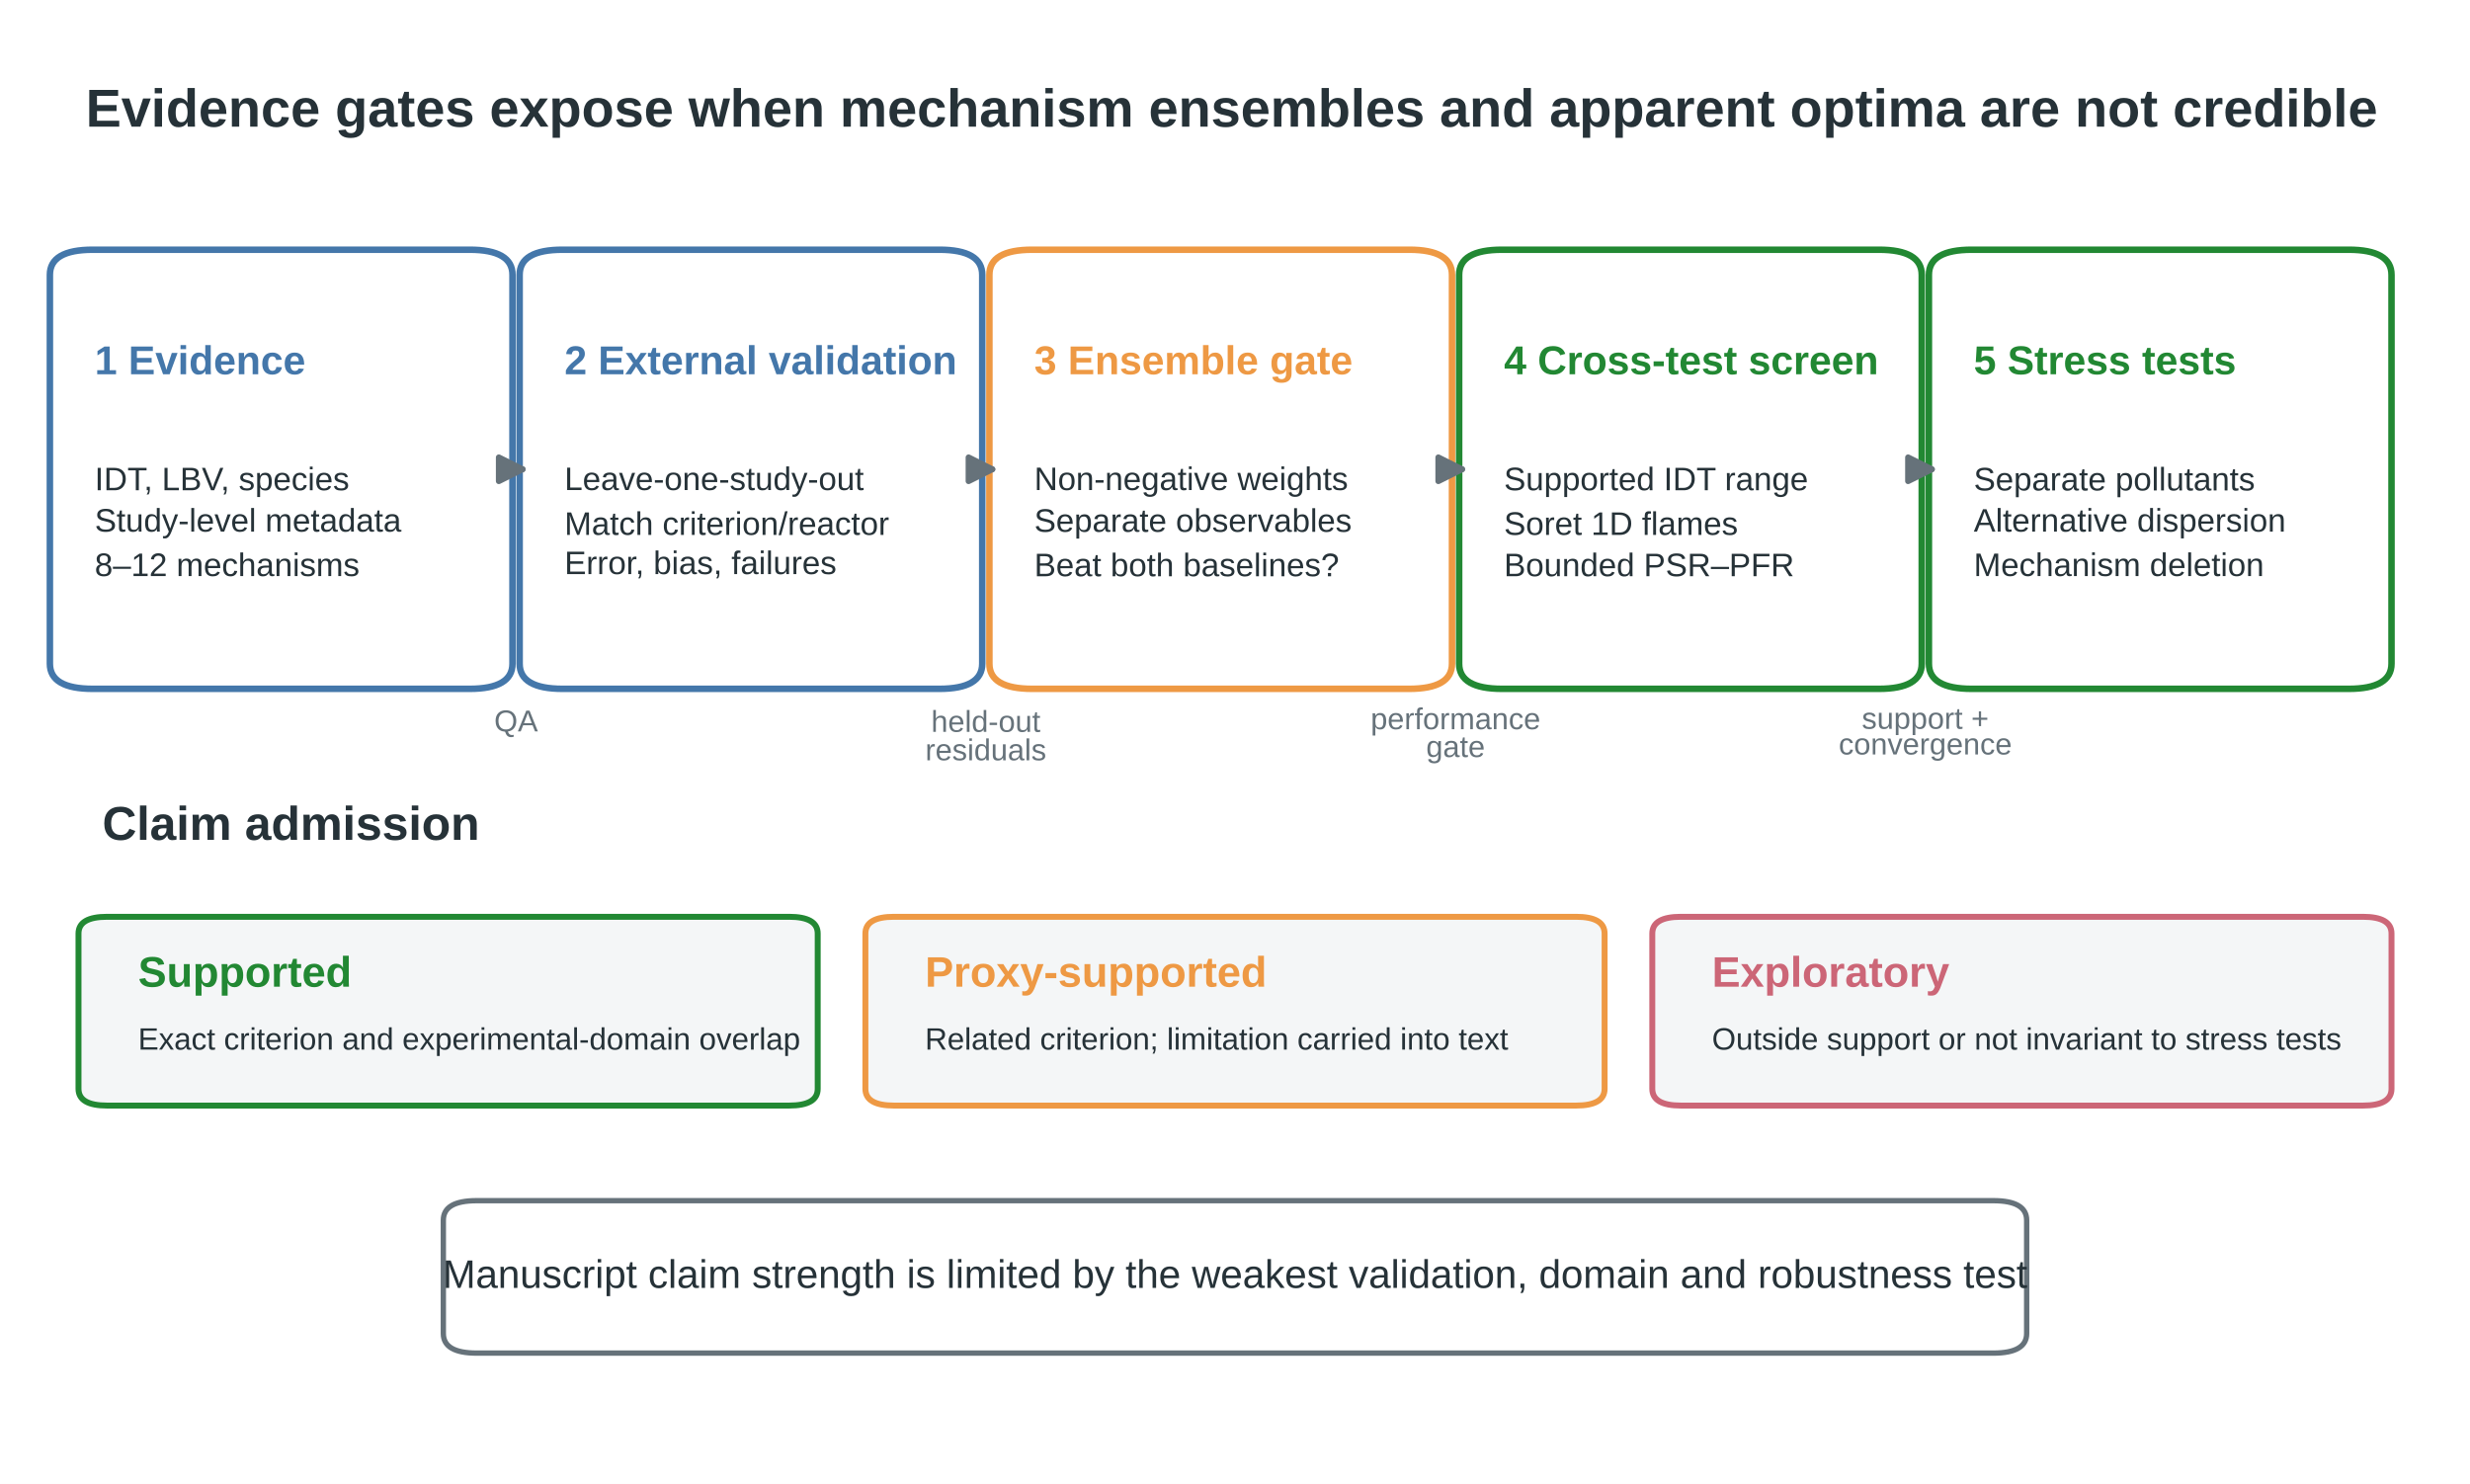
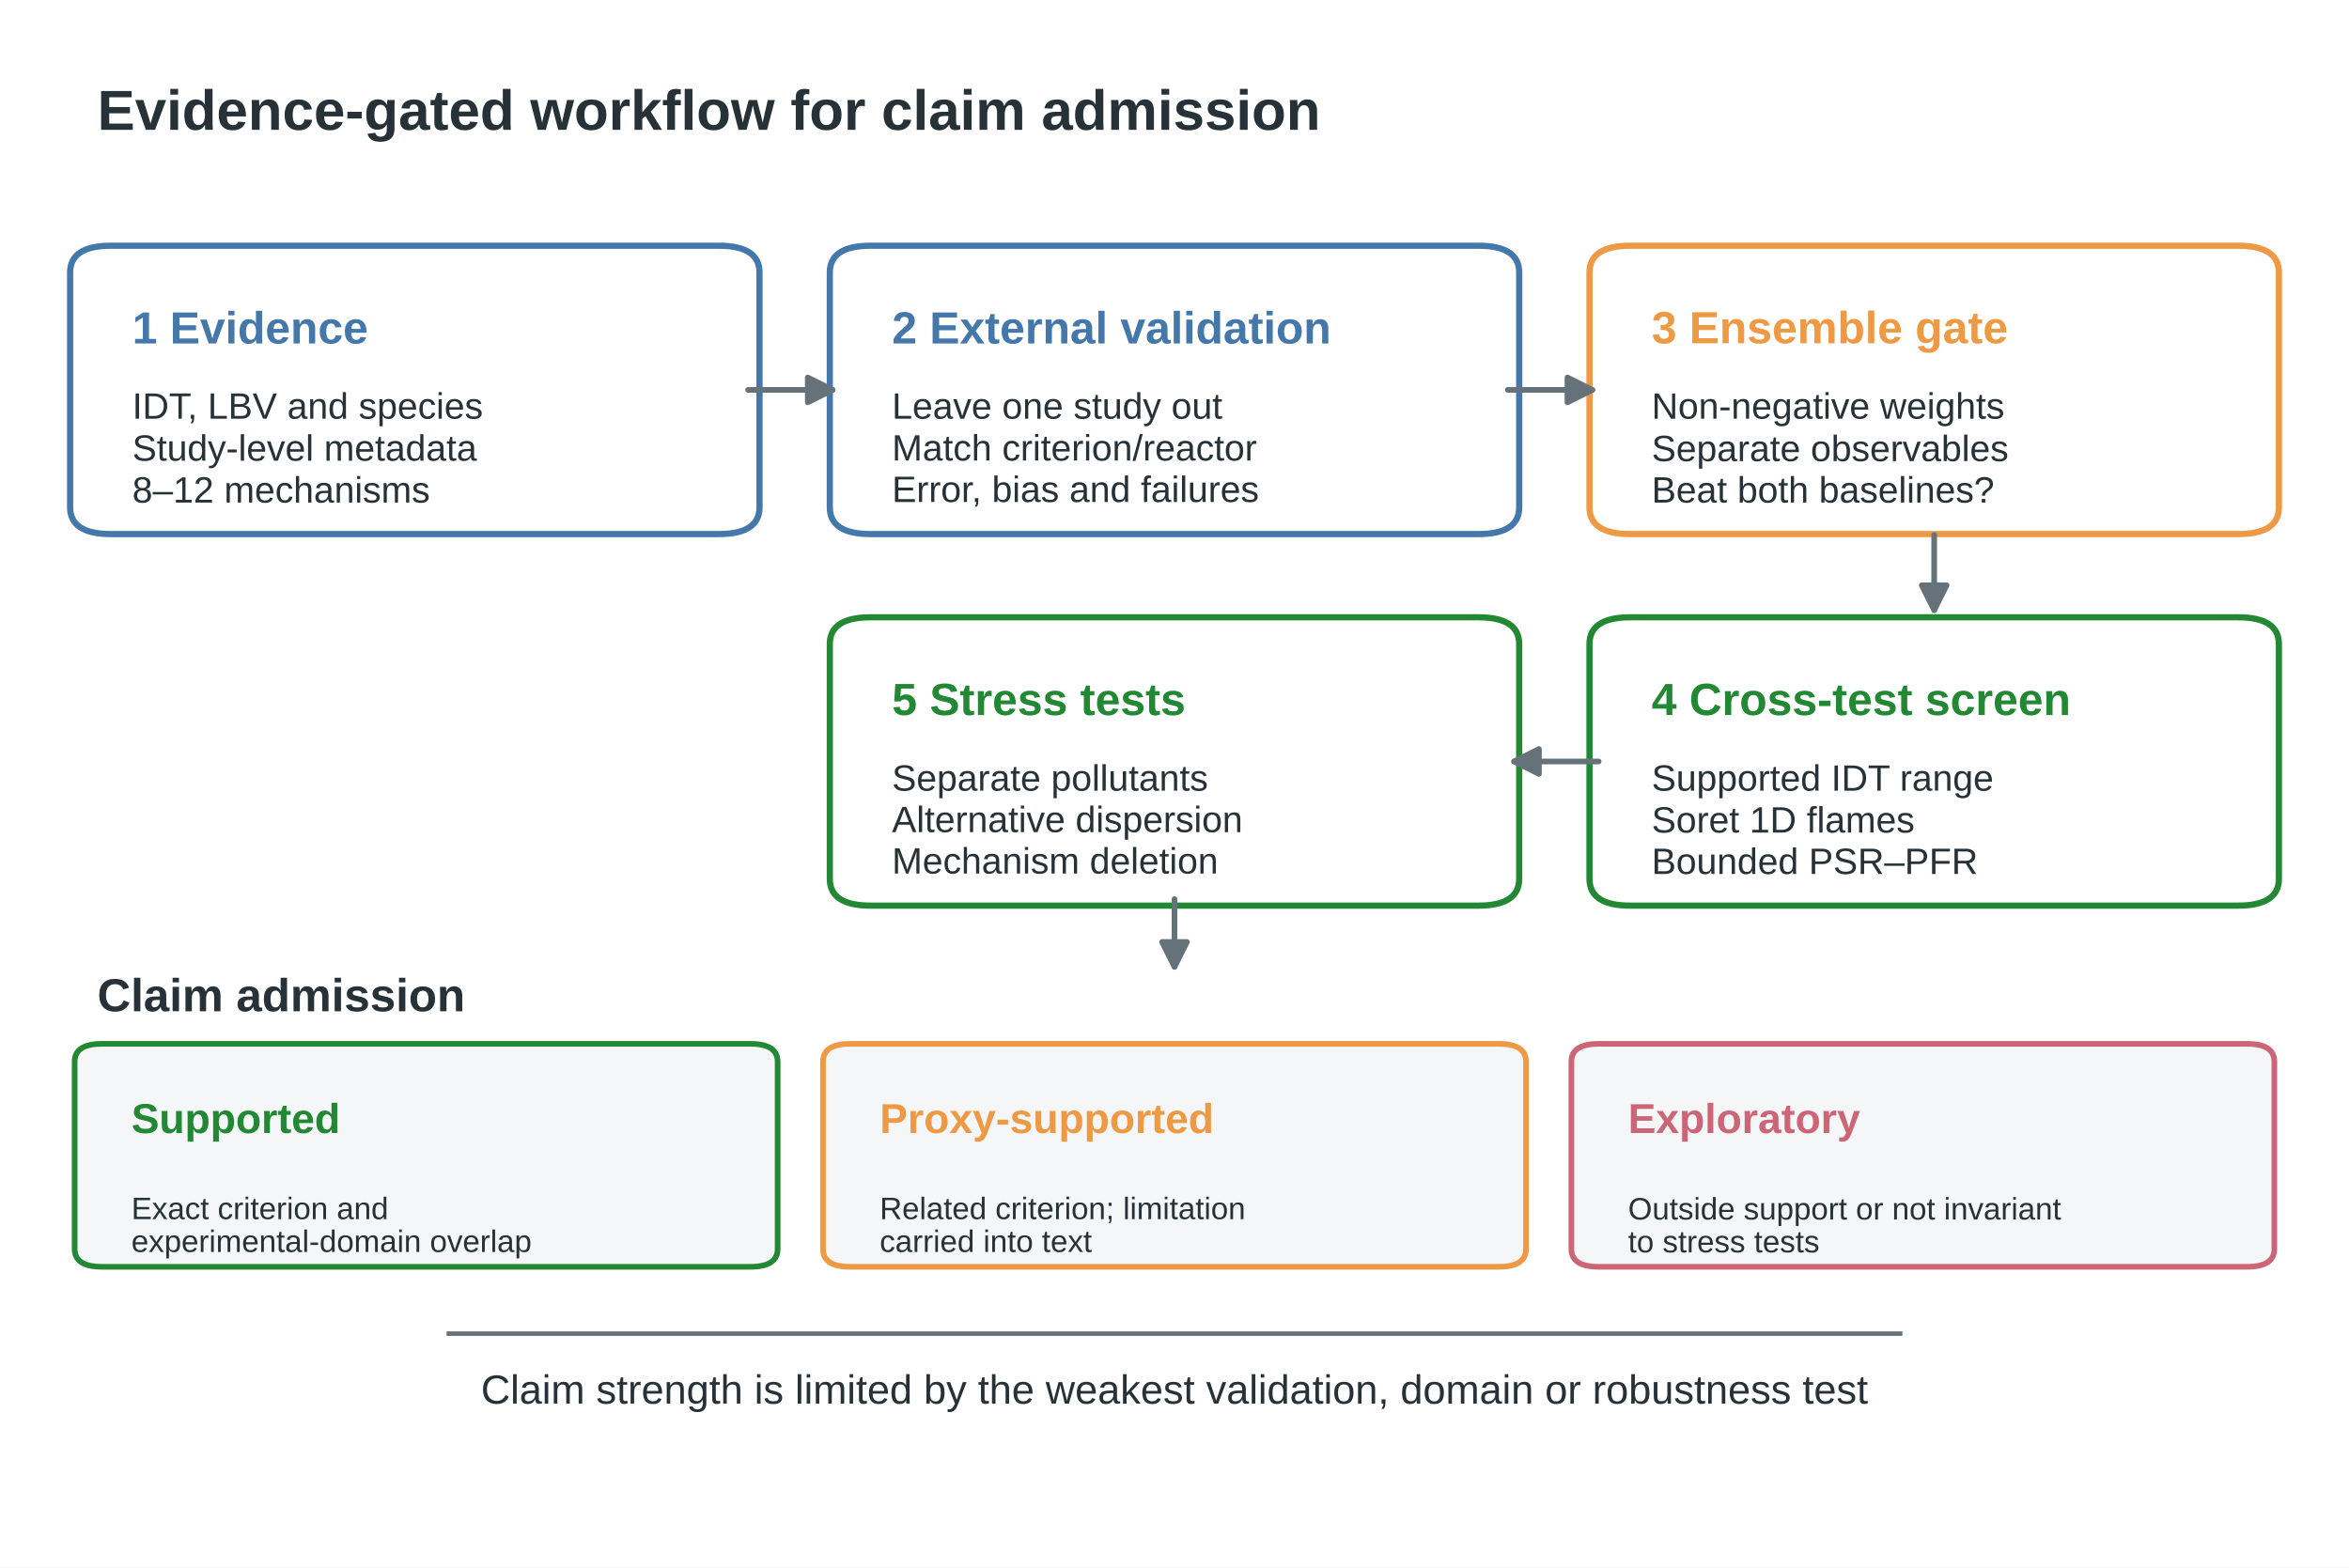
- <svg xmlns="http://www.w3.org/2000/svg" width="416.16pt" height="250.02pt" viewBox="0 0 416.16 250.02" version="1.1">
+ <svg xmlns="http://www.w3.org/2000/svg" width="416.16pt" height="277.74pt" viewBox="0 0 416.16 277.74" version="1.1">
  <defs>
    <style type="text/css">*{stroke-linejoin: round; stroke-linecap: butt}</style>
  </defs>
  <g id="figure_1">
    <g id="patch_1">
-       <path d="M 0 250.02  L 416.16 250.02  L 416.16 0  L 0 0  z " style="fill: #ffffff" />
+       <path d="M 0 277.74  L 416.16 277.74  L 416.16 0  L 0 0  z " style="fill: #ffffff" />
    </g>
    <g id="axes_1">
      <g id="patch_2">
-         <path d="M 15.637 116.056  L 79.115 116.056  Q 86.347 116.056 86.347 111.815  L 86.347 46.313  Q 86.347 42.072 79.115 42.072  L 15.637 42.072  Q 8.405 42.072 8.405 46.313  L 8.405 111.815  Q 8.405 116.056 15.637 116.056  z " clip-path="url(#p1ef0d3e173)" style="fill: #ffffff; stroke: #4477aa; stroke-width: 1.1; stroke-linejoin: miter" />
+         <path d="M 19.655 94.629  L 127.326 94.629  Q 134.558 94.629 134.558 89.889  L 134.558 48.281  Q 134.558 43.541 127.326 43.541  L 19.655 43.541  Q 12.423 43.541 12.423 48.281  L 12.423 89.889  Q 12.423 94.629 19.655 94.629  z " clip-path="url(#p6965e2d4d3)" style="fill: #ffffff; stroke: #4477aa; stroke-width: 1.1; stroke-linejoin: miter" />
      </g>
      <g id="patch_3">
-         <path d="M 94.784 116.056  L 158.262 116.056  Q 165.493 116.056 165.493 111.815  L 165.493 46.313  Q 165.493 42.072 158.262 42.072  L 94.784 42.072  Q 87.552 42.072 87.552 46.313  L 87.552 111.815  Q 87.552 116.056 94.784 116.056  z " clip-path="url(#p1ef0d3e173)" style="fill: #ffffff; stroke: #4477aa; stroke-width: 1.1; stroke-linejoin: miter" />
+         <path d="M 154.244 94.629  L 261.916 94.629  Q 269.148 94.629 269.148 89.889  L 269.148 48.281  Q 269.148 43.541 261.916 43.541  L 154.244 43.541  Q 147.012 43.541 147.012 48.281  L 147.012 89.889  Q 147.012 94.629 154.244 94.629  z " clip-path="url(#p6965e2d4d3)" style="fill: #ffffff; stroke: #4477aa; stroke-width: 1.1; stroke-linejoin: miter" />
      </g>
      <g id="patch_4">
-         <path d="M 173.93 116.056  L 237.408 116.056  Q 244.64 116.056 244.64 111.815  L 244.64 46.313  Q 244.64 42.072 237.408 42.072  L 173.93 42.072  Q 166.699 42.072 166.699 46.313  L 166.699 111.815  Q 166.699 116.056 173.93 116.056  z " clip-path="url(#p1ef0d3e173)" style="fill: #ffffff; stroke: #ee9944; stroke-width: 1.1; stroke-linejoin: miter" />
+         <path d="M 288.834 94.629  L 396.505 94.629  Q 403.737 94.629 403.737 89.889  L 403.737 48.281  Q 403.737 43.541 396.505 43.541  L 288.834 43.541  Q 281.602 43.541 281.602 48.281  L 281.602 89.889  Q 281.602 94.629 288.834 94.629  z " clip-path="url(#p6965e2d4d3)" style="fill: #ffffff; stroke: #ee9944; stroke-width: 1.1; stroke-linejoin: miter" />
      </g>
      <g id="patch_5">
-         <path d="M 253.077 116.056  L 316.555 116.056  Q 323.787 116.056 323.787 111.815  L 323.787 46.313  Q 323.787 42.072 316.555 42.072  L 253.077 42.072  Q 245.845 42.072 245.845 46.313  L 245.845 111.815  Q 245.845 116.056 253.077 116.056  z " clip-path="url(#p1ef0d3e173)" style="fill: #ffffff; stroke: #228833; stroke-width: 1.1; stroke-linejoin: miter" />
+         <path d="M 288.834 160.464  L 396.505 160.464  Q 403.737 160.464 403.737 155.724  L 403.737 114.116  Q 403.737 109.376 396.505 109.376  L 288.834 109.376  Q 281.602 109.376 281.602 114.116  L 281.602 155.724  Q 281.602 160.464 288.834 160.464  z " clip-path="url(#p6965e2d4d3)" style="fill: #ffffff; stroke: #228833; stroke-width: 1.1; stroke-linejoin: miter" />
      </g>
      <g id="patch_6">
-         <path d="M 332.224 116.056  L 395.702 116.056  Q 402.934 116.056 402.934 111.815  L 402.934 46.313  Q 402.934 42.072 395.702 42.072  L 332.224 42.072  Q 324.992 42.072 324.992 46.313  L 324.992 111.815  Q 324.992 116.056 332.224 116.056  z " clip-path="url(#p1ef0d3e173)" style="fill: #ffffff; stroke: #228833; stroke-width: 1.1; stroke-linejoin: miter" />
+         <path d="M 154.244 160.464  L 261.916 160.464  Q 269.148 160.464 269.148 155.724  L 269.148 114.116  Q 269.148 109.376 261.916 109.376  L 154.244 109.376  Q 147.012 109.376 147.012 114.116  L 147.012 155.724  Q 147.012 160.464 154.244 160.464  z " clip-path="url(#p6965e2d4d3)" style="fill: #ffffff; stroke: #228833; stroke-width: 1.1; stroke-linejoin: miter" />
      </g>
      <g id="patch_7">
-         <path d="M 84.327 79.064  Q 86.747 79.064 88.049 79.064  " clip-path="url(#p1ef0d3e173)" style="fill: none; stroke: #66727a; stroke-linecap: round" />
-         <path d="M 84.049 77.064  L 88.049 79.064  L 84.049 81.064  z " clip-path="url(#p1ef0d3e173)" style="fill: #66727a; stroke: #66727a; stroke-linecap: round" />
+         <path d="M 132.536 69.085  Q 140.582 69.085 147.509 69.085  " clip-path="url(#p6965e2d4d3)" style="fill: none; stroke: #66727a; stroke-linecap: round" />
+         <path d="M 143.109 66.885  L 147.509 69.085  L 143.109 71.285  z " clip-path="url(#p6965e2d4d3)" style="fill: #66727a; stroke: #66727a; stroke-linecap: round" />
      </g>
      <g id="patch_8">
-         <path d="M 163.474 79.064  Q 165.894 79.064 167.196 79.064  " clip-path="url(#p1ef0d3e173)" style="fill: none; stroke: #66727a; stroke-linecap: round" />
-         <path d="M 163.196 77.064  L 167.196 79.064  L 163.196 81.064  z " clip-path="url(#p1ef0d3e173)" style="fill: #66727a; stroke: #66727a; stroke-linecap: round" />
+         <path d="M 267.126 69.085  Q 275.171 69.085 282.099 69.085  " clip-path="url(#p6965e2d4d3)" style="fill: none; stroke: #66727a; stroke-linecap: round" />
+         <path d="M 277.699 66.885  L 282.099 69.085  L 277.699 71.285  z " clip-path="url(#p6965e2d4d3)" style="fill: #66727a; stroke: #66727a; stroke-linecap: round" />
      </g>
      <g id="patch_9">
-         <path d="M 242.621 79.064  Q 245.041 79.064 246.343 79.064  " clip-path="url(#p1ef0d3e173)" style="fill: none; stroke: #66727a; stroke-linecap: round" />
-         <path d="M 242.343 77.064  L 246.343 79.064  L 242.343 81.064  z " clip-path="url(#p1ef0d3e173)" style="fill: #66727a; stroke: #66727a; stroke-linecap: round" />
+         <path d="M 342.67 94.788  Q 342.67 102.003 342.67 108.1  " clip-path="url(#p6965e2d4d3)" style="fill: none; stroke: #66727a; stroke-linecap: round" />
+         <path d="M 344.87 103.7  L 342.67 108.1  L 340.47 103.7  z " clip-path="url(#p6965e2d4d3)" style="fill: #66727a; stroke: #66727a; stroke-linecap: round" />
      </g>
      <g id="patch_10">
-         <path d="M 321.767 79.064  Q 324.187 79.064 325.489 79.064  " clip-path="url(#p1ef0d3e173)" style="fill: none; stroke: #66727a; stroke-linecap: round" />
-         <path d="M 321.489 77.064  L 325.489 79.064  L 321.489 81.064  z " clip-path="url(#p1ef0d3e173)" style="fill: #66727a; stroke: #66727a; stroke-linecap: round" />
+         <path d="M 283.222 134.92  Q 275.176 134.92 268.249 134.92  " clip-path="url(#p6965e2d4d3)" style="fill: none; stroke: #66727a; stroke-linecap: round" />
+         <path d="M 272.649 137.12  L 268.249 134.92  L 272.649 132.72  z " clip-path="url(#p6965e2d4d3)" style="fill: #66727a; stroke: #66727a; stroke-linecap: round" />
      </g>
      <g id="patch_11">
-         <path d="M 18.048 186.271  L 132.951 186.271  Q 137.772 186.271 137.772 183.444  L 137.772 157.29  Q 137.772 154.463 132.951 154.463  L 18.048 154.463  Q 13.226 154.463 13.226 157.29  L 13.226 183.444  Q 13.226 186.271 18.048 186.271  z " clip-path="url(#p1ef0d3e173)" style="fill: #f4f6f7; stroke: #228833; stroke-linejoin: miter" />
+         <path d="M 208.08 159.306  Q 208.08 165.865 208.08 171.306  " clip-path="url(#p6965e2d4d3)" style="fill: none; stroke: #66727a; stroke-linecap: round" />
+         <path d="M 210.28 166.906  L 208.08 171.306  L 205.88 166.906  z " clip-path="url(#p6965e2d4d3)" style="fill: #66727a; stroke: #66727a; stroke-linecap: round" />
      </g>
      <g id="patch_12">
-         <path d="M 150.628 186.271  L 265.532 186.271  Q 270.353 186.271 270.353 183.444  L 270.353 157.29  Q 270.353 154.463 265.532 154.463  L 150.628 154.463  Q 145.807 154.463 145.807 157.29  L 145.807 183.444  Q 145.807 186.271 150.628 186.271  z " clip-path="url(#p1ef0d3e173)" style="fill: #f4f6f7; stroke: #ee9944; stroke-linejoin: miter" />
+         <path d="M 18.048 224.456  L 132.951 224.456  Q 137.772 224.456 137.772 221.295  L 137.772 188.115  Q 137.772 184.954 132.951 184.954  L 18.048 184.954  Q 13.226 184.954 13.226 188.115  L 13.226 221.295  Q 13.226 224.456 18.048 224.456  z " clip-path="url(#p6965e2d4d3)" style="fill: #f4f6f7; stroke: #228833; stroke-linejoin: miter" />
      </g>
      <g id="patch_13">
-         <path d="M 283.209 186.271  L 398.112 186.271  Q 402.934 186.271 402.934 183.444  L 402.934 157.29  Q 402.934 154.463 398.112 154.463  L 283.209 154.463  Q 278.388 154.463 278.388 157.29  L 278.388 183.444  Q 278.388 186.271 283.209 186.271  z " clip-path="url(#p1ef0d3e173)" style="fill: #f4f6f7; stroke: #cc6677; stroke-linejoin: miter" />
+         <path d="M 150.628 224.456  L 265.532 224.456  Q 270.353 224.456 270.353 221.295  L 270.353 188.115  Q 270.353 184.954 265.532 184.954  L 150.628 184.954  Q 145.807 184.954 145.807 188.115  L 145.807 221.295  Q 145.807 224.456 150.628 224.456  z " clip-path="url(#p6965e2d4d3)" style="fill: #f4f6f7; stroke: #ee9944; stroke-linejoin: miter" />
      </g>
      <g id="patch_14">
-         <path d="M 80.32 227.976  L 335.84 227.976  Q 341.464 227.976 341.464 224.677  L 341.464 205.592  Q 341.464 202.293 335.84 202.293  L 80.32 202.293  Q 74.696 202.293 74.696 205.592  L 74.696 224.677  Q 74.696 227.976 80.32 227.976  z " clip-path="url(#p1ef0d3e173)" style="fill: #ffffff; stroke: #66727a; stroke-width: 0.9; stroke-linejoin: miter" />
+         <path d="M 283.209 224.456  L 398.112 224.456  Q 402.934 224.456 402.934 221.295  L 402.934 188.115  Q 402.934 184.954 398.112 184.954  L 283.209 184.954  Q 278.388 184.954 278.388 188.115  L 278.388 221.295  Q 278.388 224.456 283.209 224.456  z " clip-path="url(#p6965e2d4d3)" style="fill: #f4f6f7; stroke: #cc6677; stroke-linejoin: miter" />
+       </g>
+       <g id="line2d_1">
+         <path d="M 79.517 236.306  L 336.643 236.306  " clip-path="url(#p6965e2d4d3)" style="fill: none; stroke: #66727a; stroke-width: 0.8; stroke-linecap: square" />
      </g>
      <g id="text_1">
-         <text style="font-weight: 700; font-size: 6.8px; font-family: 'Arial', 'DejaVu Sans', sans-serif; text-anchor: start; fill: #4477aa" x="15.958" y="63.058" transform="rotate(-0 15.95837 63.05812)">1  Evidence</text>
+         <text style="font-weight: 700; font-size: 8px; font-family: 'Arial', 'DejaVu Sans', sans-serif; text-anchor: start; fill: #4477aa" x="23.431" y="60.862" transform="rotate(-0 23.4311 60.86206)">1  Evidence</text>
      </g>
      <g id="text_2">
-         <text style="font-size: 5.5px; font-family: 'Arial', 'DejaVu Sans', sans-serif; fill: #263238" transform="translate(15.95837 82.60343)">IDT, LBV, species</text>
-         <text style="font-size: 5.5px; font-family: 'Arial', 'DejaVu Sans', sans-serif; fill: #263238" transform="translate(15.95837 89.57291)">Study-level metadata</text>
-         <text style="font-size: 5.5px; font-family: 'Arial', 'DejaVu Sans', sans-serif; fill: #263238" transform="translate(15.95837 97.06102)">8–12 mechanisms</text>
+         <text style="font-size: 6.5px; font-family: 'Arial', 'DejaVu Sans', sans-serif; fill: #263238" transform="translate(23.4311 74.18516)">IDT, LBV and species</text>
+         <text style="font-size: 6.5px; font-family: 'Arial', 'DejaVu Sans', sans-serif; fill: #263238" transform="translate(23.4311 81.62837)">Study-level metadata</text>
+         <text style="font-size: 6.5px; font-family: 'Arial', 'DejaVu Sans', sans-serif; fill: #263238" transform="translate(23.4311 89.04476)">8–12 mechanisms</text>
      </g>
      <g id="text_3">
-         <text style="font-weight: 700; font-size: 6.8px; font-family: 'Arial', 'DejaVu Sans', sans-serif; text-anchor: start; fill: #4477aa" x="95.105" y="63.058" transform="rotate(-0 95.10509 63.05812)">2  External validation</text>
+         <text style="font-weight: 700; font-size: 8px; font-family: 'Arial', 'DejaVu Sans', sans-serif; text-anchor: start; fill: #4477aa" x="158.021" y="60.862" transform="rotate(-0 158.0207 60.86206)">2  External validation</text>
      </g>
      <g id="text_4">
-         <text style="font-size: 5.5px; font-family: 'Arial', 'DejaVu Sans', sans-serif; fill: #263238" transform="translate(95.10509 82.57121)">Leave-one-study-out</text>
-         <text style="font-size: 5.5px; font-family: 'Arial', 'DejaVu Sans', sans-serif; fill: #263238" transform="translate(95.10509 90.11818)">Match criterion/reactor</text>
-         <text style="font-size: 5.5px; font-family: 'Arial', 'DejaVu Sans', sans-serif; fill: #263238" transform="translate(95.10509 96.73059)">Error, bias, failures</text>
+         <text style="font-size: 6.5px; font-family: 'Arial', 'DejaVu Sans', sans-serif; fill: #263238" transform="translate(158.0207 74.18516)">Leave one study out</text>
+         <text style="font-size: 6.5px; font-family: 'Arial', 'DejaVu Sans', sans-serif; fill: #263238" transform="translate(158.0207 81.60156)">Match criterion/reactor</text>
+         <text style="font-size: 6.5px; font-family: 'Arial', 'DejaVu Sans', sans-serif; fill: #263238" transform="translate(158.0207 88.94178)">Error, bias and failures</text>
      </g>
      <g id="text_5">
-         <text style="font-weight: 700; font-size: 6.8px; font-family: 'Arial', 'DejaVu Sans', sans-serif; text-anchor: start; fill: #ee9944" x="174.252" y="63.058" transform="rotate(-0 174.2518 63.05805)">3  Ensemble gate</text>
+         <text style="font-weight: 700; font-size: 8px; font-family: 'Arial', 'DejaVu Sans', sans-serif; text-anchor: start; fill: #ee9944" x="292.61" y="60.821" transform="rotate(-0 292.6103 60.82143)">3  Ensemble gate</text>
      </g>
      <g id="text_6">
-         <text style="font-size: 5.5px; font-family: 'Arial', 'DejaVu Sans', sans-serif; fill: #263238" transform="translate(174.2518 82.57121)">Non-negative weights</text>
-         <text style="font-size: 5.5px; font-family: 'Arial', 'DejaVu Sans', sans-serif; fill: #263238" transform="translate(174.2518 89.60514)">Separate observables</text>
-         <text style="font-size: 5.5px; font-family: 'Arial', 'DejaVu Sans', sans-serif; fill: #263238" transform="translate(174.2518 97.08766)">Beat both baselines?</text>
+         <text style="font-size: 6.5px; font-family: 'Arial', 'DejaVu Sans', sans-serif; fill: #263238" transform="translate(292.6103 74.18516)">Non-negative weights</text>
+         <text style="font-size: 6.5px; font-family: 'Arial', 'DejaVu Sans', sans-serif; fill: #263238" transform="translate(292.6103 81.70454)">Separate observables</text>
+         <text style="font-size: 6.5px; font-family: 'Arial', 'DejaVu Sans', sans-serif; fill: #263238" transform="translate(292.6103 89.04476)">Beat both baselines?</text>
      </g>
      <g id="text_7">
-         <text style="font-weight: 700; font-size: 6.8px; font-family: 'Arial', 'DejaVu Sans', sans-serif; text-anchor: start; fill: #228833" x="253.399" y="63.058" transform="rotate(-0 253.3985 63.05812)">4  Cross-test screen</text>
+         <text style="font-weight: 700; font-size: 8px; font-family: 'Arial', 'DejaVu Sans', sans-serif; text-anchor: start; fill: #228833" x="292.61" y="126.697" transform="rotate(-0 292.6103 126.6971)">4  Cross-test screen</text>
      </g>
      <g id="text_8">
-         <text style="font-size: 5.5px; font-family: 'Arial', 'DejaVu Sans', sans-serif; fill: #263238" transform="translate(253.3985 82.60472)">Supported IDT range</text>
-         <text style="font-size: 5.5px; font-family: 'Arial', 'DejaVu Sans', sans-serif; fill: #263238" transform="translate(253.3985 90.11818)">Soret 1D flames</text>
-         <text style="font-size: 5.5px; font-family: 'Arial', 'DejaVu Sans', sans-serif; fill: #263238" transform="translate(253.3985 97.08637)">Bounded PSR–PFR</text>
+         <text style="font-size: 6.5px; font-family: 'Arial', 'DejaVu Sans', sans-serif; fill: #263238" transform="translate(292.6103 140.0994)">Supported IDT range</text>
+         <text style="font-size: 6.5px; font-family: 'Arial', 'DejaVu Sans', sans-serif; fill: #263238" transform="translate(292.6103 147.5158)">Soret 1D flames</text>
+         <text style="font-size: 6.5px; font-family: 'Arial', 'DejaVu Sans', sans-serif; fill: #263238" transform="translate(292.6103 154.856)">Bounded PSR–PFR</text>
      </g>
      <g id="text_9">
-         <text style="font-weight: 700; font-size: 6.8px; font-family: 'Arial', 'DejaVu Sans', sans-serif; text-anchor: start; fill: #228833" x="332.545" y="63.058" transform="rotate(-0 332.5452 63.05812)">5  Stress tests</text>
+         <text style="font-weight: 700; font-size: 8px; font-family: 'Arial', 'DejaVu Sans', sans-serif; text-anchor: start; fill: #228833" x="158.021" y="126.697" transform="rotate(-0 158.0207 126.6971)">5  Stress tests</text>
      </g>
      <g id="text_10">
-         <text style="font-size: 5.5px; font-family: 'Arial', 'DejaVu Sans', sans-serif; fill: #263238" transform="translate(332.5452 82.63695)">Separate pollutants</text>
-         <text style="font-size: 5.5px; font-family: 'Arial', 'DejaVu Sans', sans-serif; fill: #263238" transform="translate(332.5452 89.57162)">Alternative dispersion</text>
-         <text style="font-size: 5.5px; font-family: 'Arial', 'DejaVu Sans', sans-serif; fill: #263238" transform="translate(332.5452 97.05415)">Mechanism deletion</text>
+         <text style="font-size: 6.5px; font-family: 'Arial', 'DejaVu Sans', sans-serif; fill: #263238" transform="translate(158.0207 140.0994)">Separate pollutants</text>
+         <text style="font-size: 6.5px; font-family: 'Arial', 'DejaVu Sans', sans-serif; fill: #263238" transform="translate(158.0207 147.4396)">Alternative dispersion</text>
+         <text style="font-size: 6.5px; font-family: 'Arial', 'DejaVu Sans', sans-serif; fill: #263238" transform="translate(158.0207 154.7798)">Mechanism deletion</text>
      </g>
      <g id="text_11">
-         <text style="font-size: 5.1px; font-family: 'Arial', 'DejaVu Sans', sans-serif; text-anchor: middle; fill: #66727a" x="86.949" y="123.229" transform="rotate(-0 86.94936 123.2287)">QA</text>
+         <text style="font-weight: 700; font-size: 8.2px; font-family: 'Arial', 'DejaVu Sans', sans-serif; text-anchor: start; fill: #263238" x="17.244" y="179.18" transform="rotate(-0 17.244 179.1799)">Claim admission</text>
      </g>
      <g id="text_12">
-         <text style="font-size: 5.1px; font-family: 'Arial', 'DejaVu Sans', sans-serif; fill: #66727a" transform="translate(156.8818 123.308)">held-out</text>
-         <text style="font-size: 5.1px; font-family: 'Arial', 'DejaVu Sans', sans-serif; fill: #66727a" transform="translate(155.8917 128.0942)">residuals</text>
+         <text style="font-weight: 700; font-size: 7.4px; font-family: 'Arial', 'DejaVu Sans', sans-serif; text-anchor: start; fill: #228833" x="23.27" y="200.755" transform="rotate(-0 23.2704 200.7549)">Supported</text>
      </g>
      <g id="text_13">
-         <text style="font-size: 5.1px; font-family: 'Arial', 'DejaVu Sans', sans-serif; fill: #66727a" transform="translate(230.9289 122.8621)">performance</text>
-         <text style="font-size: 5.1px; font-family: 'Arial', 'DejaVu Sans', sans-serif; fill: #66727a" transform="translate(240.2803 127.5464)">gate</text>
+         <text style="font-size: 5.5px; font-family: 'Arial', 'DejaVu Sans', sans-serif; fill: #263238" transform="translate(23.2704 216.0153)">Exact criterion and</text>
+         <text style="font-size: 5.5px; font-family: 'Arial', 'DejaVu Sans', sans-serif; fill: #263238" transform="translate(23.2704 221.8326)">experimental-domain overlap</text>
      </g>
      <g id="text_14">
-         <text style="font-size: 5.1px; font-family: 'Arial', 'DejaVu Sans', sans-serif; fill: #66727a" transform="translate(313.6871 122.79)">support +</text>
-         <text style="font-size: 5.1px; font-family: 'Arial', 'DejaVu Sans', sans-serif; fill: #66727a" transform="translate(309.7892 127.1144)">convergence</text>
+         <text style="font-weight: 700; font-size: 7.4px; font-family: 'Arial', 'DejaVu Sans', sans-serif; text-anchor: start; fill: #ee9944" x="155.851" y="200.755" transform="rotate(-0 155.8512 200.7549)">Proxy-supported</text>
      </g>
      <g id="text_15">
-         <text style="font-weight: 700; font-size: 8px; font-family: 'Arial', 'DejaVu Sans', sans-serif; text-anchor: start; fill: #263238" x="17.244" y="141.503" transform="rotate(-0 17.244 141.5034)">Claim admission</text>
+         <text style="font-size: 5.5px; font-family: 'Arial', 'DejaVu Sans', sans-serif; fill: #263238" transform="translate(155.8512 216.0153)">Related criterion; limitation</text>
+         <text style="font-size: 5.5px; font-family: 'Arial', 'DejaVu Sans', sans-serif; fill: #263238" transform="translate(155.8512 221.8326)">carried into text</text>
      </g>
      <g id="text_16">
-         <text style="font-weight: 700; font-size: 7.2px; font-family: 'Arial', 'DejaVu Sans', sans-serif; text-anchor: start; fill: #228833" x="23.27" y="166.244" transform="rotate(-0 23.2704 166.2435)">Supported</text>
+         <text style="font-weight: 700; font-size: 7.4px; font-family: 'Arial', 'DejaVu Sans', sans-serif; text-anchor: start; fill: #cc6677" x="288.432" y="200.755" transform="rotate(-0 288.432 200.7549)">Exploratory</text>
      </g>
      <g id="text_17">
-         <text style="font-size: 5.2px; font-family: 'Arial', 'DejaVu Sans', sans-serif; text-anchor: start; fill: #263238" x="23.27" y="176.846" transform="rotate(-0 23.2704 176.8464)">Exact criterion and experimental-domain overlap</text>
+         <text style="font-size: 5.5px; font-family: 'Arial', 'DejaVu Sans', sans-serif; fill: #263238" transform="translate(288.432 216.0858)">Outside support or not invariant</text>
+         <text style="font-size: 5.5px; font-family: 'Arial', 'DejaVu Sans', sans-serif; fill: #263238" transform="translate(288.432 221.9031)">to stress tests</text>
      </g>
      <g id="text_18">
-         <text style="font-weight: 700; font-size: 7.2px; font-family: 'Arial', 'DejaVu Sans', sans-serif; text-anchor: start; fill: #ee9944" x="155.851" y="166.244" transform="rotate(-0 155.8512 166.2435)">Proxy-supported</text>
+         <text style="font-size: 7.2px; font-family: 'Arial', 'DejaVu Sans', sans-serif; text-anchor: middle; fill: #263238" x="208.08" y="248.702" transform="rotate(-0 208.08 248.7024)">Claim strength is limited by the weakest validation, domain or robustness test</text>
      </g>
      <g id="text_19">
-         <text style="font-size: 5.2px; font-family: 'Arial', 'DejaVu Sans', sans-serif; text-anchor: start; fill: #263238" x="155.851" y="176.846" transform="rotate(-0 155.8512 176.8464)">Related criterion; limitation carried into text</text>
-       </g>
-       <g id="text_20">
-         <text style="font-weight: 700; font-size: 7.2px; font-family: 'Arial', 'DejaVu Sans', sans-serif; text-anchor: start; fill: #cc6677" x="288.432" y="166.244" transform="rotate(-0 288.432 166.2435)">Exploratory</text>
-       </g>
-       <g id="text_21">
-         <text style="font-size: 5.2px; font-family: 'Arial', 'DejaVu Sans', sans-serif; text-anchor: start; fill: #263238" x="288.432" y="176.846" transform="rotate(-0 288.432 176.8464)">Outside support or not invariant to stress tests</text>
-       </g>
-       <g id="text_22">
-         <text style="font-size: 6.7px; font-family: 'Arial', 'DejaVu Sans', sans-serif; text-anchor: middle; fill: #263238" x="208.08" y="216.986" transform="rotate(-0 208.08 216.9863)">Manuscript claim strength is limited by the weakest validation, domain and robustness test</text>
-       </g>
-       <g id="text_23">
-         <text style="font-weight: 700; font-size: 9px; font-family: 'Arial', 'DejaVu Sans', sans-serif; text-anchor: start; fill: #263238" x="14.432" y="21.337" transform="rotate(-0 14.43168 21.3372)">Evidence gates expose when mechanism ensembles and apparent optima are not credible</text>
+         <text style="font-weight: 700; font-size: 10px; font-family: 'Arial', 'DejaVu Sans', sans-serif; text-anchor: start; fill: #263238" x="17.244" y="23" transform="rotate(-0 17.244 23.0004)">Evidence-gated workflow for claim admission</text>
      </g>
    </g>
  </g>
  <defs>
-     <clipPath id="p1ef0d3e173">
-       <rect x="7.2" y="7.2" width="401.76" height="235.62" />
+     <clipPath id="p6965e2d4d3">
+       <rect x="7.2" y="7.2" width="401.76" height="263.34" />
    </clipPath>
  </defs>
</svg>
